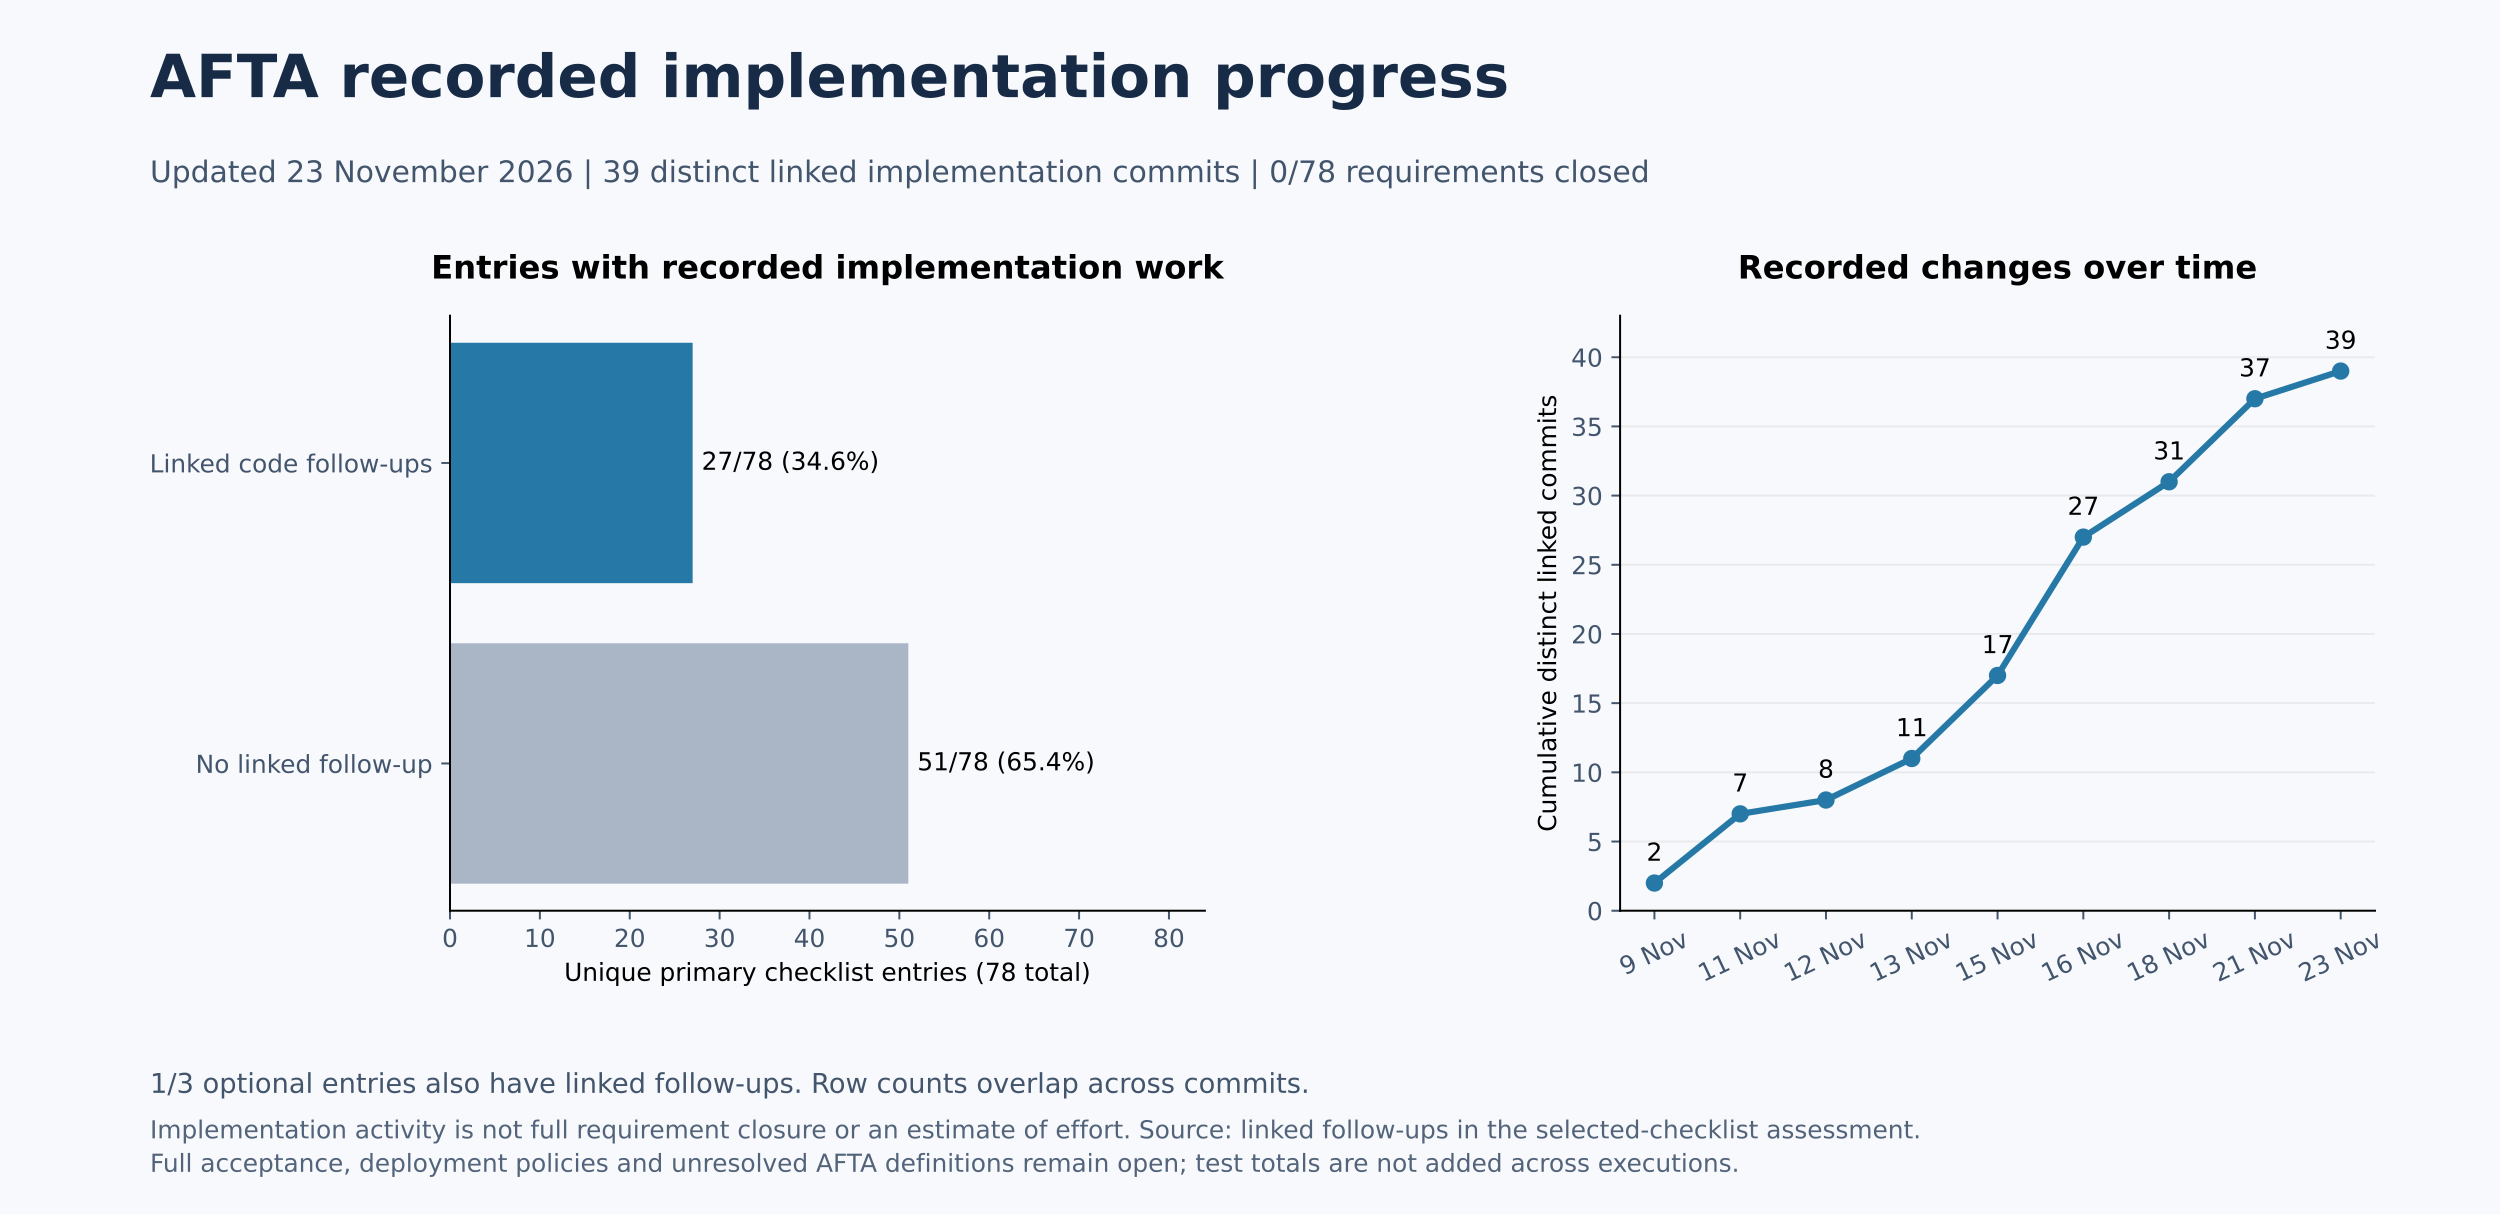
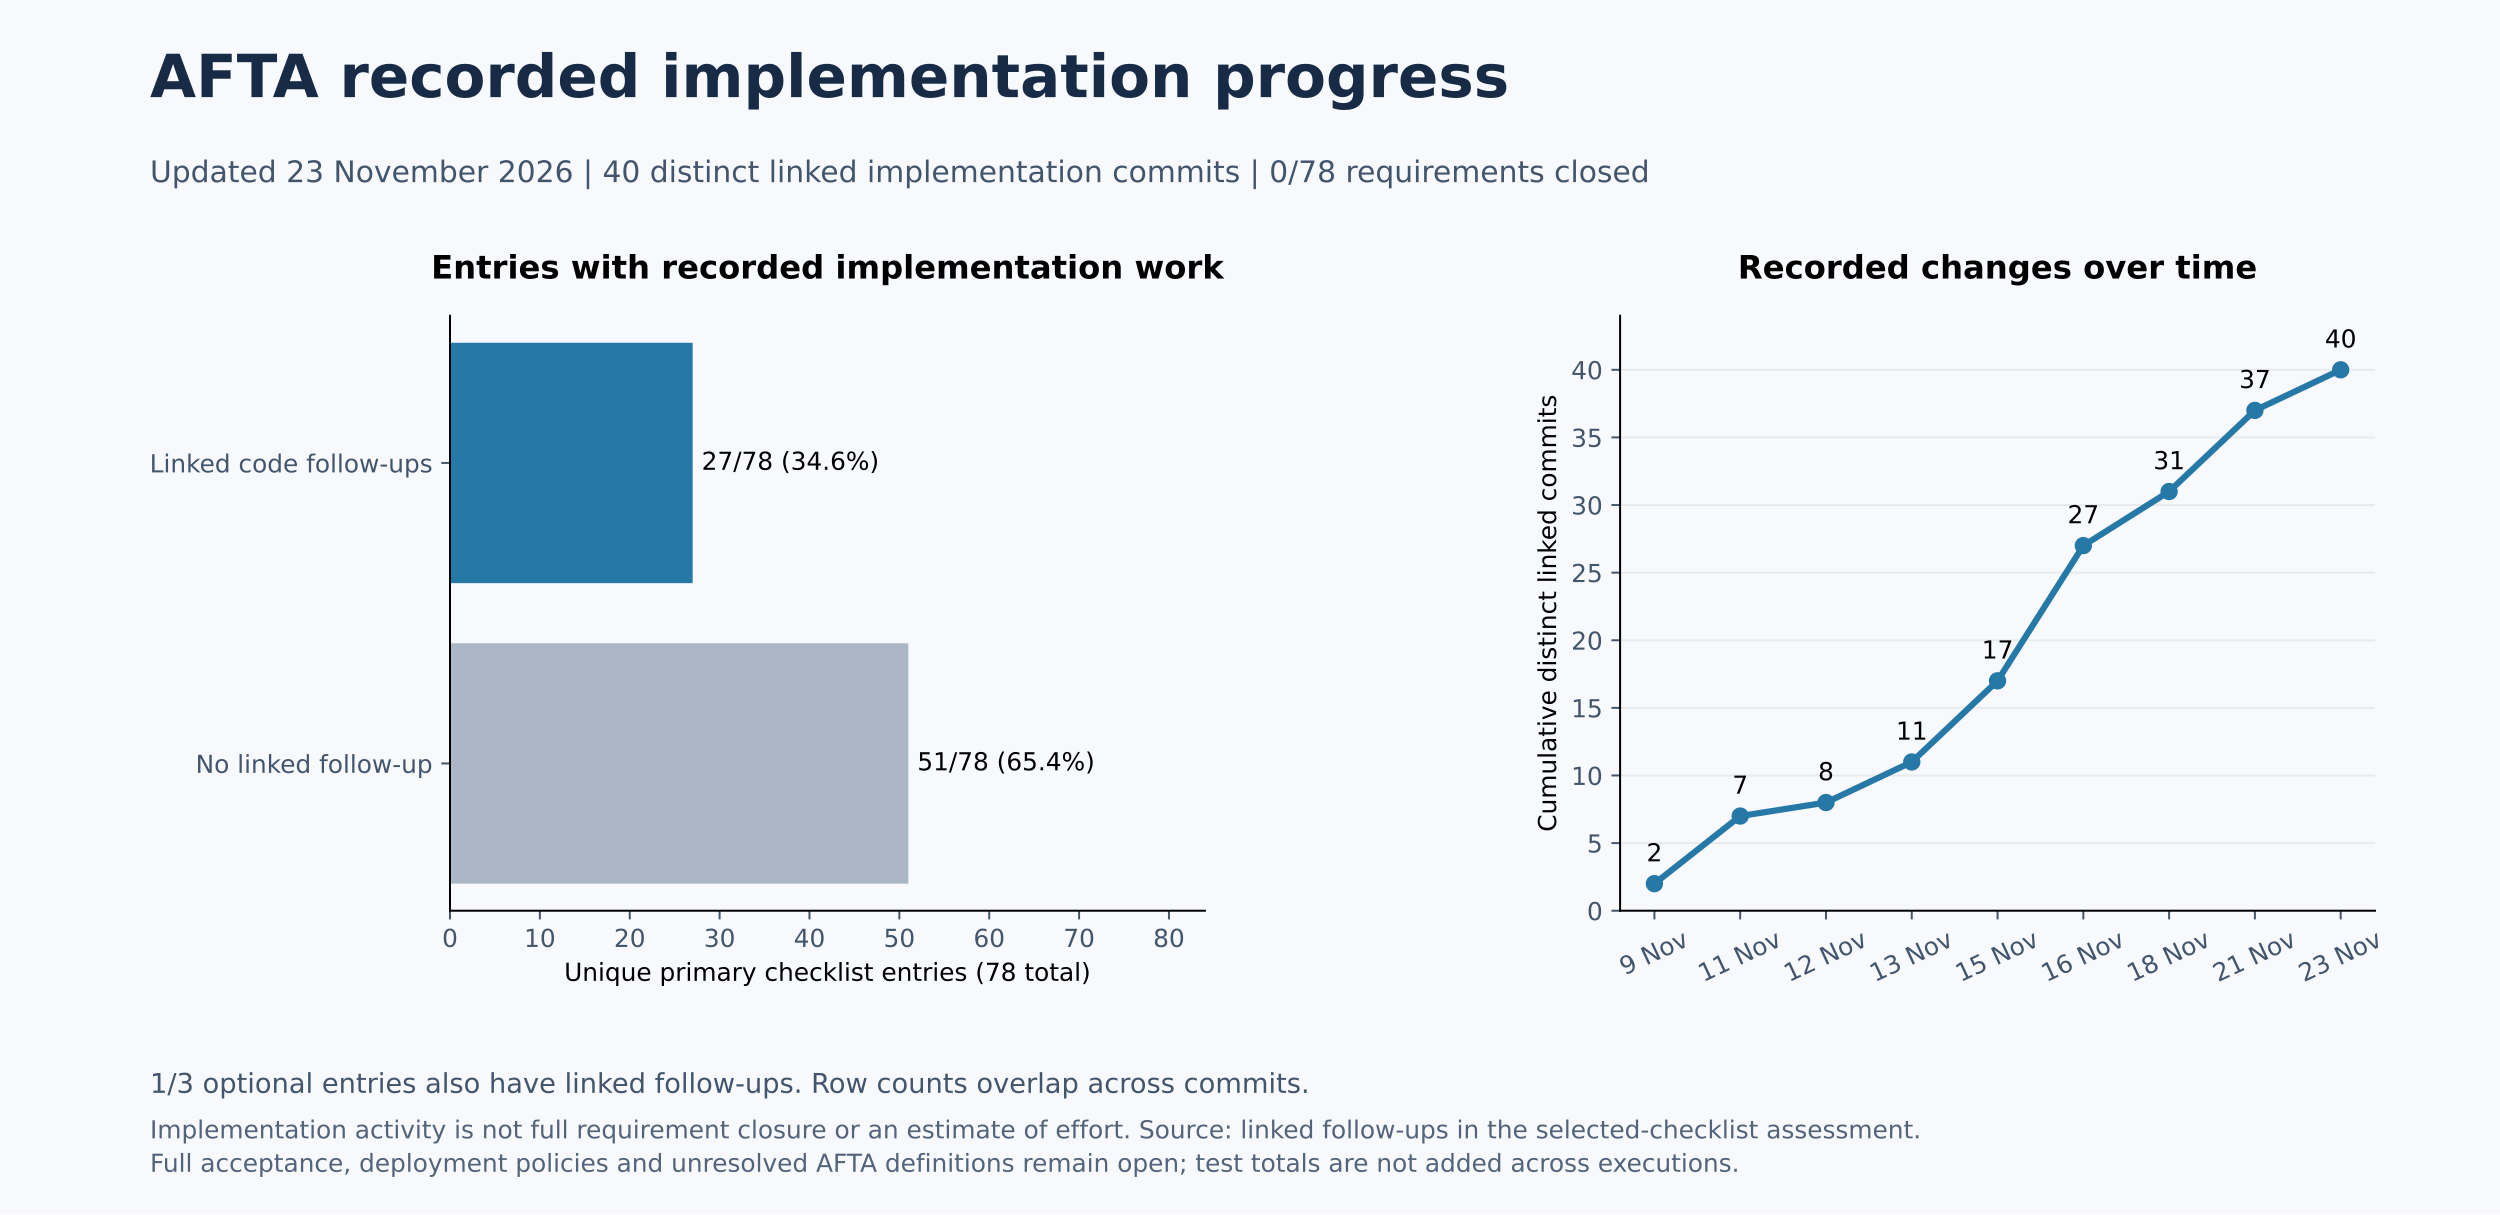
<svg xmlns="http://www.w3.org/2000/svg" xmlns:xlink="http://www.w3.org/1999/xlink" width="1008pt" height="489.6pt" viewBox="0 0 1008 489.6" version="1.1">
  <defs>
    <style type="text/css">*{stroke-linejoin: round; stroke-linecap: butt}</style>
  </defs>
  <g id="figure_1">
    <g id="patch_1">
      <path d="M 0 489.6 L 1008 489.6 L 1008 0 L 0 0 z " style="fill: #f7f9fc" />
    </g>
    <g id="axes_1">
      <g id="patch_2">
        <path d="M 181.44 367.2 L 485.816 367.2 L 485.816 127.296 L 181.44 127.296 z " style="fill: #f7f9fc" />
      </g>
      <g id="patch_3">
-         <path d="M 181.44 138.201 L 279.275 138.201 L 279.275 235.132 L 181.44 235.132 z " clip-path="url(#pcf2b8ee643)" style="fill: #2679a6" />
+         <path d="M 181.44 138.201 L 279.275 138.201 L 279.275 235.132 L 181.44 235.132 z " clip-path="url(#pd185cb9bb8)" style="fill: #2679a6" />
      </g>
      <g id="patch_4">
-         <path d="M 181.44 259.364 L 366.24 259.364 L 366.24 356.295 L 181.44 356.295 z " clip-path="url(#pcf2b8ee643)" style="fill: #aab6c5" />
+         <path d="M 181.44 259.364 L 366.24 259.364 L 366.24 356.295 L 181.44 356.295 z " clip-path="url(#pd185cb9bb8)" style="fill: #aab6c5" />
      </g>
      <g id="matplotlib.axis_1">
        <g id="xtick_1">
          <g id="line2d_1">
            <defs>
-               <path id="m15cdff1744" d="M 0 0 L 0 3.5 " style="stroke: #43556c; stroke-width: 0.8" />
+               <path id="mfe8393cfd6" d="M 0 0 L 0 3.5 " style="stroke: #43556c; stroke-width: 0.8" />
            </defs>
            <g>
-               <use xlink:href="#m15cdff1744" x="181.44" y="367.2" style="fill: #43556c; stroke: #43556c; stroke-width: 0.8" />
+               <use xlink:href="#mfe8393cfd6" x="181.44" y="367.2" style="fill: #43556c; stroke: #43556c; stroke-width: 0.8" />
            </g>
          </g>
          <g id="text_1">
            <text style="font-size: 10px; font-family: 'DejaVu Sans'; text-anchor: middle; fill: #43556c" x="181.44" y="381.798" transform="rotate(-0 181.44 381.7984)">0</text>
          </g>
        </g>
        <g id="xtick_2">
          <g id="line2d_2">
            <g>
-               <use xlink:href="#m15cdff1744" x="217.675" y="367.2" style="fill: #43556c; stroke: #43556c; stroke-width: 0.8" />
+               <use xlink:href="#mfe8393cfd6" x="217.675" y="367.2" style="fill: #43556c; stroke: #43556c; stroke-width: 0.8" />
            </g>
          </g>
          <g id="text_2">
            <text style="font-size: 10px; font-family: 'DejaVu Sans'; text-anchor: middle; fill: #43556c" x="217.675" y="381.798" transform="rotate(-0 217.6753 381.7984)">10</text>
          </g>
        </g>
        <g id="xtick_3">
          <g id="line2d_3">
            <g>
-               <use xlink:href="#m15cdff1744" x="253.911" y="367.2" style="fill: #43556c; stroke: #43556c; stroke-width: 0.8" />
+               <use xlink:href="#mfe8393cfd6" x="253.911" y="367.2" style="fill: #43556c; stroke: #43556c; stroke-width: 0.8" />
            </g>
          </g>
          <g id="text_3">
            <text style="font-size: 10px; font-family: 'DejaVu Sans'; text-anchor: middle; fill: #43556c" x="253.911" y="381.798" transform="rotate(-0 253.9106 381.7984)">20</text>
          </g>
        </g>
        <g id="xtick_4">
          <g id="line2d_4">
            <g>
-               <use xlink:href="#m15cdff1744" x="290.146" y="367.2" style="fill: #43556c; stroke: #43556c; stroke-width: 0.8" />
+               <use xlink:href="#mfe8393cfd6" x="290.146" y="367.2" style="fill: #43556c; stroke: #43556c; stroke-width: 0.8" />
            </g>
          </g>
          <g id="text_4">
            <text style="font-size: 10px; font-family: 'DejaVu Sans'; text-anchor: middle; fill: #43556c" x="290.146" y="381.798" transform="rotate(-0 290.1459 381.7984)">30</text>
          </g>
        </g>
        <g id="xtick_5">
          <g id="line2d_5">
            <g>
-               <use xlink:href="#m15cdff1744" x="326.381" y="367.2" style="fill: #43556c; stroke: #43556c; stroke-width: 0.8" />
+               <use xlink:href="#mfe8393cfd6" x="326.381" y="367.2" style="fill: #43556c; stroke: #43556c; stroke-width: 0.8" />
            </g>
          </g>
          <g id="text_5">
            <text style="font-size: 10px; font-family: 'DejaVu Sans'; text-anchor: middle; fill: #43556c" x="326.381" y="381.798" transform="rotate(-0 326.3812 381.7984)">40</text>
          </g>
        </g>
        <g id="xtick_6">
          <g id="line2d_6">
            <g>
-               <use xlink:href="#m15cdff1744" x="362.616" y="367.2" style="fill: #43556c; stroke: #43556c; stroke-width: 0.8" />
+               <use xlink:href="#mfe8393cfd6" x="362.616" y="367.2" style="fill: #43556c; stroke: #43556c; stroke-width: 0.8" />
            </g>
          </g>
          <g id="text_6">
            <text style="font-size: 10px; font-family: 'DejaVu Sans'; text-anchor: middle; fill: #43556c" x="362.616" y="381.798" transform="rotate(-0 362.6165 381.7984)">50</text>
          </g>
        </g>
        <g id="xtick_7">
          <g id="line2d_7">
            <g>
-               <use xlink:href="#m15cdff1744" x="398.852" y="367.2" style="fill: #43556c; stroke: #43556c; stroke-width: 0.8" />
+               <use xlink:href="#mfe8393cfd6" x="398.852" y="367.2" style="fill: #43556c; stroke: #43556c; stroke-width: 0.8" />
            </g>
          </g>
          <g id="text_7">
            <text style="font-size: 10px; font-family: 'DejaVu Sans'; text-anchor: middle; fill: #43556c" x="398.852" y="381.798" transform="rotate(-0 398.8518 381.7984)">60</text>
          </g>
        </g>
        <g id="xtick_8">
          <g id="line2d_8">
            <g>
-               <use xlink:href="#m15cdff1744" x="435.087" y="367.2" style="fill: #43556c; stroke: #43556c; stroke-width: 0.8" />
+               <use xlink:href="#mfe8393cfd6" x="435.087" y="367.2" style="fill: #43556c; stroke: #43556c; stroke-width: 0.8" />
            </g>
          </g>
          <g id="text_8">
            <text style="font-size: 10px; font-family: 'DejaVu Sans'; text-anchor: middle; fill: #43556c" x="435.087" y="381.798" transform="rotate(-0 435.0871 381.7984)">70</text>
          </g>
        </g>
        <g id="xtick_9">
          <g id="line2d_9">
            <g>
-               <use xlink:href="#m15cdff1744" x="471.322" y="367.2" style="fill: #43556c; stroke: #43556c; stroke-width: 0.8" />
+               <use xlink:href="#mfe8393cfd6" x="471.322" y="367.2" style="fill: #43556c; stroke: #43556c; stroke-width: 0.8" />
            </g>
          </g>
          <g id="text_9">
            <text style="font-size: 10px; font-family: 'DejaVu Sans'; text-anchor: middle; fill: #43556c" x="471.322" y="381.798" transform="rotate(-0 471.3224 381.7984)">80</text>
          </g>
        </g>
        <g id="text_10">
          <text style="font-size: 10px; font-family: 'DejaVu Sans'; text-anchor: middle" x="333.628" y="395.477" transform="rotate(-0 333.6282 395.4766)">Unique primary checklist entries (78 total)</text>
        </g>
      </g>
      <g id="matplotlib.axis_2">
        <g id="ytick_1">
          <g id="line2d_10">
            <defs>
-               <path id="m0b10ade887" d="M 0 0 L -3.5 0 " style="stroke: #43556c; stroke-width: 0.8" />
+               <path id="m2b26c92276" d="M 0 0 L -3.5 0 " style="stroke: #43556c; stroke-width: 0.8" />
            </defs>
            <g>
-               <use xlink:href="#m0b10ade887" x="181.44" y="186.666" style="fill: #43556c; stroke: #43556c; stroke-width: 0.8" />
+               <use xlink:href="#m2b26c92276" x="181.44" y="186.666" style="fill: #43556c; stroke: #43556c; stroke-width: 0.8" />
            </g>
          </g>
          <g id="text_11">
            <text style="font-size: 10px; font-family: 'DejaVu Sans'; text-anchor: end; fill: #43556c" x="174.44" y="190.465" transform="rotate(-0 174.44 190.4654)">Linked code follow-ups</text>
          </g>
        </g>
        <g id="ytick_2">
          <g id="line2d_11">
            <g>
-               <use xlink:href="#m0b10ade887" x="181.44" y="307.83" style="fill: #43556c; stroke: #43556c; stroke-width: 0.8" />
+               <use xlink:href="#m2b26c92276" x="181.44" y="307.83" style="fill: #43556c; stroke: #43556c; stroke-width: 0.8" />
            </g>
          </g>
          <g id="text_12">
            <text style="font-size: 10px; font-family: 'DejaVu Sans'; text-anchor: end; fill: #43556c" x="174.44" y="311.629" transform="rotate(-0 174.44 311.629)">No linked follow-up</text>
          </g>
        </g>
      </g>
      <g id="patch_5">
        <path d="M 181.44 367.2 L 181.44 127.296 " style="fill: none; stroke: #000000; stroke-width: 0.8; stroke-linejoin: miter; stroke-linecap: square" />
      </g>
      <g id="patch_6">
        <path d="M 181.44 367.2 L 485.816 367.2 " style="fill: none; stroke: #000000; stroke-width: 0.8; stroke-linejoin: miter; stroke-linecap: square" />
      </g>
      <g id="text_13">
        <text style="font-size: 10px; font-family: 'DejaVu Sans'; text-anchor: start" x="282.899" y="189.426" transform="rotate(-0 282.8988 189.4256)">27/78 (34.6%)</text>
      </g>
      <g id="text_14">
        <text style="font-size: 10px; font-family: 'DejaVu Sans'; text-anchor: start" x="369.864" y="310.589" transform="rotate(-0 369.8635 310.5892)">51/78 (65.4%)</text>
      </g>
      <g id="text_15">
        <text style="font-weight: 700; font-size: 13px; font-family: 'DejaVu Sans'; text-anchor: middle" x="333.628" y="112.296" transform="rotate(-0 333.6282 112.296)">Entries with recorded implementation work</text>
      </g>
    </g>
    <g id="axes_2">
      <g id="patch_7">
        <path d="M 653.224 367.2 L 957.6 367.2 L 957.6 127.296 L 653.224 127.296 z " style="fill: #f7f9fc" />
      </g>
      <g id="matplotlib.axis_3">
        <g id="xtick_10">
          <g id="line2d_12">
            <g>
-               <use xlink:href="#m15cdff1744" x="667.059" y="367.2" style="fill: #43556c; stroke: #43556c; stroke-width: 0.8" />
+               <use xlink:href="#mfe8393cfd6" x="667.059" y="367.2" style="fill: #43556c; stroke: #43556c; stroke-width: 0.8" />
            </g>
          </g>
          <g id="text_16">
            <text style="font-size: 10px; font-family: 'DejaVu Sans'; fill: #43556c" transform="translate(655.0566 393.3675) rotate(-25)">9 Nov</text>
          </g>
        </g>
        <g id="xtick_11">
          <g id="line2d_13">
            <g>
-               <use xlink:href="#m15cdff1744" x="701.647" y="367.2" style="fill: #43556c; stroke: #43556c; stroke-width: 0.8" />
+               <use xlink:href="#mfe8393cfd6" x="701.647" y="367.2" style="fill: #43556c; stroke: #43556c; stroke-width: 0.8" />
            </g>
          </g>
          <g id="text_17">
            <text style="font-size: 10px; font-family: 'DejaVu Sans'; fill: #43556c" transform="translate(686.7617 396.0565) rotate(-25)">11 Nov</text>
          </g>
        </g>
        <g id="xtick_12">
          <g id="line2d_14">
            <g>
-               <use xlink:href="#m15cdff1744" x="736.235" y="367.2" style="fill: #43556c; stroke: #43556c; stroke-width: 0.8" />
+               <use xlink:href="#mfe8393cfd6" x="736.235" y="367.2" style="fill: #43556c; stroke: #43556c; stroke-width: 0.8" />
            </g>
          </g>
          <g id="text_18">
            <text style="font-size: 10px; font-family: 'DejaVu Sans'; fill: #43556c" transform="translate(721.3499 396.0565) rotate(-25)">12 Nov</text>
          </g>
        </g>
        <g id="xtick_13">
          <g id="line2d_15">
            <g>
-               <use xlink:href="#m15cdff1744" x="770.824" y="367.2" style="fill: #43556c; stroke: #43556c; stroke-width: 0.8" />
+               <use xlink:href="#mfe8393cfd6" x="770.824" y="367.2" style="fill: #43556c; stroke: #43556c; stroke-width: 0.8" />
            </g>
          </g>
          <g id="text_19">
            <text style="font-size: 10px; font-family: 'DejaVu Sans'; fill: #43556c" transform="translate(755.9381 396.0565) rotate(-25)">13 Nov</text>
          </g>
        </g>
        <g id="xtick_14">
          <g id="line2d_16">
            <g>
-               <use xlink:href="#m15cdff1744" x="805.412" y="367.2" style="fill: #43556c; stroke: #43556c; stroke-width: 0.8" />
+               <use xlink:href="#mfe8393cfd6" x="805.412" y="367.2" style="fill: #43556c; stroke: #43556c; stroke-width: 0.8" />
            </g>
          </g>
          <g id="text_20">
            <text style="font-size: 10px; font-family: 'DejaVu Sans'; fill: #43556c" transform="translate(790.5264 396.0565) rotate(-25)">15 Nov</text>
          </g>
        </g>
        <g id="xtick_15">
          <g id="line2d_17">
            <g>
-               <use xlink:href="#m15cdff1744" x="840" y="367.2" style="fill: #43556c; stroke: #43556c; stroke-width: 0.8" />
+               <use xlink:href="#mfe8393cfd6" x="840" y="367.2" style="fill: #43556c; stroke: #43556c; stroke-width: 0.8" />
            </g>
          </g>
          <g id="text_21">
            <text style="font-size: 10px; font-family: 'DejaVu Sans'; fill: #43556c" transform="translate(825.1146 396.0565) rotate(-25)">16 Nov</text>
          </g>
        </g>
        <g id="xtick_16">
          <g id="line2d_18">
            <g>
-               <use xlink:href="#m15cdff1744" x="874.588" y="367.2" style="fill: #43556c; stroke: #43556c; stroke-width: 0.8" />
+               <use xlink:href="#mfe8393cfd6" x="874.588" y="367.2" style="fill: #43556c; stroke: #43556c; stroke-width: 0.8" />
            </g>
          </g>
          <g id="text_22">
            <text style="font-size: 10px; font-family: 'DejaVu Sans'; fill: #43556c" transform="translate(859.7028 396.0565) rotate(-25)">18 Nov</text>
          </g>
        </g>
        <g id="xtick_17">
          <g id="line2d_19">
            <g>
-               <use xlink:href="#m15cdff1744" x="909.176" y="367.2" style="fill: #43556c; stroke: #43556c; stroke-width: 0.8" />
+               <use xlink:href="#mfe8393cfd6" x="909.176" y="367.2" style="fill: #43556c; stroke: #43556c; stroke-width: 0.8" />
            </g>
          </g>
          <g id="text_23">
            <text style="font-size: 10px; font-family: 'DejaVu Sans'; fill: #43556c" transform="translate(894.2911 396.0565) rotate(-25)">21 Nov</text>
          </g>
        </g>
        <g id="xtick_18">
          <g id="line2d_20">
            <g>
-               <use xlink:href="#m15cdff1744" x="943.765" y="367.2" style="fill: #43556c; stroke: #43556c; stroke-width: 0.8" />
+               <use xlink:href="#mfe8393cfd6" x="943.765" y="367.2" style="fill: #43556c; stroke: #43556c; stroke-width: 0.8" />
            </g>
          </g>
          <g id="text_24">
            <text style="font-size: 10px; font-family: 'DejaVu Sans'; fill: #43556c" transform="translate(928.8793 396.0565) rotate(-25)">23 Nov</text>
          </g>
        </g>
      </g>
      <g id="matplotlib.axis_4">
        <g id="ytick_3">
          <g id="line2d_21">
-             <path d="M 653.224 367.2 L 957.6 367.2 " clip-path="url(#p9587b3b632)" style="fill: none; stroke: #b0b0b0; stroke-opacity: 0.2; stroke-width: 0.8; stroke-linecap: square" />
+             <path d="M 653.224 367.2 L 957.6 367.2 " clip-path="url(#p2eb993121f)" style="fill: none; stroke: #b0b0b0; stroke-opacity: 0.2; stroke-width: 0.8; stroke-linecap: square" />
          </g>
          <g id="line2d_22">
            <g>
-               <use xlink:href="#m0b10ade887" x="653.224" y="367.2" style="fill: #43556c; stroke: #43556c; stroke-width: 0.8" />
+               <use xlink:href="#m2b26c92276" x="653.224" y="367.2" style="fill: #43556c; stroke: #43556c; stroke-width: 0.8" />
            </g>
          </g>
          <g id="text_25">
            <text style="font-size: 10px; font-family: 'DejaVu Sans'; text-anchor: end; fill: #43556c" x="646.224" y="370.999" transform="rotate(-0 646.2235 370.9992)">0</text>
          </g>
        </g>
        <g id="ytick_4">
          <g id="line2d_23">
-             <path d="M 653.224 339.304 L 957.6 339.304 " clip-path="url(#p9587b3b632)" style="fill: none; stroke: #b0b0b0; stroke-opacity: 0.2; stroke-width: 0.8; stroke-linecap: square" />
+             <path d="M 653.224 339.938 L 957.6 339.938 " clip-path="url(#p2eb993121f)" style="fill: none; stroke: #b0b0b0; stroke-opacity: 0.2; stroke-width: 0.8; stroke-linecap: square" />
          </g>
          <g id="line2d_24">
            <g>
-               <use xlink:href="#m0b10ade887" x="653.224" y="339.304" style="fill: #43556c; stroke: #43556c; stroke-width: 0.8" />
+               <use xlink:href="#m2b26c92276" x="653.224" y="339.938" style="fill: #43556c; stroke: #43556c; stroke-width: 0.8" />
            </g>
          </g>
          <g id="text_26">
-             <text style="font-size: 10px; font-family: 'DejaVu Sans'; text-anchor: end; fill: #43556c" x="646.224" y="343.103" transform="rotate(-0 646.2235 343.1034)">5</text>
+             <text style="font-size: 10px; font-family: 'DejaVu Sans'; text-anchor: end; fill: #43556c" x="646.224" y="343.737" transform="rotate(-0 646.2235 343.7374)">5</text>
          </g>
        </g>
        <g id="ytick_5">
          <g id="line2d_25">
-             <path d="M 653.224 311.408 L 957.6 311.408 " clip-path="url(#p9587b3b632)" style="fill: none; stroke: #b0b0b0; stroke-opacity: 0.2; stroke-width: 0.8; stroke-linecap: square" />
+             <path d="M 653.224 312.676 L 957.6 312.676 " clip-path="url(#p2eb993121f)" style="fill: none; stroke: #b0b0b0; stroke-opacity: 0.2; stroke-width: 0.8; stroke-linecap: square" />
          </g>
          <g id="line2d_26">
            <g>
-               <use xlink:href="#m0b10ade887" x="653.224" y="311.408" style="fill: #43556c; stroke: #43556c; stroke-width: 0.8" />
+               <use xlink:href="#m2b26c92276" x="653.224" y="312.676" style="fill: #43556c; stroke: #43556c; stroke-width: 0.8" />
            </g>
          </g>
          <g id="text_27">
-             <text style="font-size: 10px; font-family: 'DejaVu Sans'; text-anchor: end; fill: #43556c" x="646.224" y="315.208" transform="rotate(-0 646.2235 315.2076)">10</text>
+             <text style="font-size: 10px; font-family: 'DejaVu Sans'; text-anchor: end; fill: #43556c" x="646.224" y="316.476" transform="rotate(-0 646.2235 316.4756)">10</text>
          </g>
        </g>
        <g id="ytick_6">
          <g id="line2d_27">
-             <path d="M 653.224 283.513 L 957.6 283.513 " clip-path="url(#p9587b3b632)" style="fill: none; stroke: #b0b0b0; stroke-opacity: 0.2; stroke-width: 0.8; stroke-linecap: square" />
+             <path d="M 653.224 285.415 L 957.6 285.415 " clip-path="url(#p2eb993121f)" style="fill: none; stroke: #b0b0b0; stroke-opacity: 0.2; stroke-width: 0.8; stroke-linecap: square" />
          </g>
          <g id="line2d_28">
            <g>
-               <use xlink:href="#m0b10ade887" x="653.224" y="283.513" style="fill: #43556c; stroke: #43556c; stroke-width: 0.8" />
+               <use xlink:href="#m2b26c92276" x="653.224" y="285.415" style="fill: #43556c; stroke: #43556c; stroke-width: 0.8" />
            </g>
          </g>
          <g id="text_28">
-             <text style="font-size: 10px; font-family: 'DejaVu Sans'; text-anchor: end; fill: #43556c" x="646.224" y="287.312" transform="rotate(-0 646.2235 287.3118)">15</text>
+             <text style="font-size: 10px; font-family: 'DejaVu Sans'; text-anchor: end; fill: #43556c" x="646.224" y="289.214" transform="rotate(-0 646.2235 289.2138)">15</text>
          </g>
        </g>
        <g id="ytick_7">
          <g id="line2d_29">
-             <path d="M 653.224 255.617 L 957.6 255.617 " clip-path="url(#p9587b3b632)" style="fill: none; stroke: #b0b0b0; stroke-opacity: 0.2; stroke-width: 0.8; stroke-linecap: square" />
+             <path d="M 653.224 258.153 L 957.6 258.153 " clip-path="url(#p2eb993121f)" style="fill: none; stroke: #b0b0b0; stroke-opacity: 0.2; stroke-width: 0.8; stroke-linecap: square" />
          </g>
          <g id="line2d_30">
            <g>
-               <use xlink:href="#m0b10ade887" x="653.224" y="255.617" style="fill: #43556c; stroke: #43556c; stroke-width: 0.8" />
+               <use xlink:href="#m2b26c92276" x="653.224" y="258.153" style="fill: #43556c; stroke: #43556c; stroke-width: 0.8" />
            </g>
          </g>
          <g id="text_29">
-             <text style="font-size: 10px; font-family: 'DejaVu Sans'; text-anchor: end; fill: #43556c" x="646.224" y="259.416" transform="rotate(-0 646.2235 259.416)">20</text>
+             <text style="font-size: 10px; font-family: 'DejaVu Sans'; text-anchor: end; fill: #43556c" x="646.224" y="261.952" transform="rotate(-0 646.2235 261.9519)">20</text>
          </g>
        </g>
        <g id="ytick_8">
          <g id="line2d_31">
-             <path d="M 653.224 227.721 L 957.6 227.721 " clip-path="url(#p9587b3b632)" style="fill: none; stroke: #b0b0b0; stroke-opacity: 0.2; stroke-width: 0.8; stroke-linecap: square" />
+             <path d="M 653.224 230.891 L 957.6 230.891 " clip-path="url(#p2eb993121f)" style="fill: none; stroke: #b0b0b0; stroke-opacity: 0.2; stroke-width: 0.8; stroke-linecap: square" />
          </g>
          <g id="line2d_32">
            <g>
-               <use xlink:href="#m0b10ade887" x="653.224" y="227.721" style="fill: #43556c; stroke: #43556c; stroke-width: 0.8" />
+               <use xlink:href="#m2b26c92276" x="653.224" y="230.891" style="fill: #43556c; stroke: #43556c; stroke-width: 0.8" />
            </g>
          </g>
          <g id="text_30">
-             <text style="font-size: 10px; font-family: 'DejaVu Sans'; text-anchor: end; fill: #43556c" x="646.224" y="231.52" transform="rotate(-0 646.2235 231.5201)">25</text>
+             <text style="font-size: 10px; font-family: 'DejaVu Sans'; text-anchor: end; fill: #43556c" x="646.224" y="234.69" transform="rotate(-0 646.2235 234.6901)">25</text>
          </g>
        </g>
        <g id="ytick_9">
          <g id="line2d_33">
-             <path d="M 653.224 199.825 L 957.6 199.825 " clip-path="url(#p9587b3b632)" style="fill: none; stroke: #b0b0b0; stroke-opacity: 0.2; stroke-width: 0.8; stroke-linecap: square" />
+             <path d="M 653.224 203.629 L 957.6 203.629 " clip-path="url(#p2eb993121f)" style="fill: none; stroke: #b0b0b0; stroke-opacity: 0.2; stroke-width: 0.8; stroke-linecap: square" />
          </g>
          <g id="line2d_34">
            <g>
-               <use xlink:href="#m0b10ade887" x="653.224" y="199.825" style="fill: #43556c; stroke: #43556c; stroke-width: 0.8" />
+               <use xlink:href="#m2b26c92276" x="653.224" y="203.629" style="fill: #43556c; stroke: #43556c; stroke-width: 0.8" />
            </g>
          </g>
          <g id="text_31">
-             <text style="font-size: 10px; font-family: 'DejaVu Sans'; text-anchor: end; fill: #43556c" x="646.224" y="203.624" transform="rotate(-0 646.2235 203.6243)">30</text>
+             <text style="font-size: 10px; font-family: 'DejaVu Sans'; text-anchor: end; fill: #43556c" x="646.224" y="207.428" transform="rotate(-0 646.2235 207.4283)">30</text>
          </g>
        </g>
        <g id="ytick_10">
          <g id="line2d_35">
-             <path d="M 653.224 171.929 L 957.6 171.929 " clip-path="url(#p9587b3b632)" style="fill: none; stroke: #b0b0b0; stroke-opacity: 0.2; stroke-width: 0.8; stroke-linecap: square" />
+             <path d="M 653.224 176.367 L 957.6 176.367 " clip-path="url(#p2eb993121f)" style="fill: none; stroke: #b0b0b0; stroke-opacity: 0.2; stroke-width: 0.8; stroke-linecap: square" />
          </g>
          <g id="line2d_36">
            <g>
-               <use xlink:href="#m0b10ade887" x="653.224" y="171.929" style="fill: #43556c; stroke: #43556c; stroke-width: 0.8" />
+               <use xlink:href="#m2b26c92276" x="653.224" y="176.367" style="fill: #43556c; stroke: #43556c; stroke-width: 0.8" />
            </g>
          </g>
          <g id="text_32">
-             <text style="font-size: 10px; font-family: 'DejaVu Sans'; text-anchor: end; fill: #43556c" x="646.224" y="175.729" transform="rotate(-0 646.2235 175.7285)">35</text>
+             <text style="font-size: 10px; font-family: 'DejaVu Sans'; text-anchor: end; fill: #43556c" x="646.224" y="180.166" transform="rotate(-0 646.2235 180.1665)">35</text>
          </g>
        </g>
        <g id="ytick_11">
          <g id="line2d_37">
-             <path d="M 653.224 144.033 L 957.6 144.033 " clip-path="url(#p9587b3b632)" style="fill: none; stroke: #b0b0b0; stroke-opacity: 0.2; stroke-width: 0.8; stroke-linecap: square" />
+             <path d="M 653.224 149.105 L 957.6 149.105 " clip-path="url(#p2eb993121f)" style="fill: none; stroke: #b0b0b0; stroke-opacity: 0.2; stroke-width: 0.8; stroke-linecap: square" />
          </g>
          <g id="line2d_38">
            <g>
-               <use xlink:href="#m0b10ade887" x="653.224" y="144.033" style="fill: #43556c; stroke: #43556c; stroke-width: 0.8" />
+               <use xlink:href="#m2b26c92276" x="653.224" y="149.105" style="fill: #43556c; stroke: #43556c; stroke-width: 0.8" />
            </g>
          </g>
          <g id="text_33">
-             <text style="font-size: 10px; font-family: 'DejaVu Sans'; text-anchor: end; fill: #43556c" x="646.224" y="147.833" transform="rotate(-0 646.2235 147.8327)">40</text>
+             <text style="font-size: 10px; font-family: 'DejaVu Sans'; text-anchor: end; fill: #43556c" x="646.224" y="152.905" transform="rotate(-0 646.2235 152.9047)">40</text>
          </g>
        </g>
        <g id="text_34">
          <text style="font-size: 10px; font-family: 'DejaVu Sans'; text-anchor: middle" x="627.419" y="247.248" transform="rotate(-90 627.4188 247.248)">Cumulative distinct linked commits</text>
        </g>
      </g>
      <g id="line2d_39">
-         <path d="M 667.059 356.042 L 701.647 328.146 L 736.235 322.567 L 770.824 305.829 L 805.412 272.354 L 840 216.563 L 874.588 194.246 L 909.176 160.771 L 943.765 149.613 " clip-path="url(#p9587b3b632)" style="fill: none; stroke: #2679a6; stroke-width: 2.5; stroke-linecap: square" />
+         <path d="M 667.059 356.295 L 701.647 329.033 L 736.235 323.581 L 770.824 307.224 L 805.412 274.51 L 840 219.986 L 874.588 198.177 L 909.176 165.463 L 943.765 149.105 " clip-path="url(#p2eb993121f)" style="fill: none; stroke: #2679a6; stroke-width: 2.5; stroke-linecap: square" />
        <defs>
-           <path id="m97e45f606f" d="M 0 3 C 0.796 3 1.559 2.684 2.121 2.121 C 2.684 1.559 3 0.796 3 0 C 3 -0.796 2.684 -1.559 2.121 -2.121 C 1.559 -2.684 0.796 -3 0 -3 C -0.796 -3 -1.559 -2.684 -2.121 -2.121 C -2.684 -1.559 -3 -0.796 -3 0 C -3 0.796 -2.684 1.559 -2.121 2.121 C -1.559 2.684 -0.796 3 0 3 z " style="stroke: #2679a6" />
+           <path id="mf07dc67310" d="M 0 3 C 0.796 3 1.559 2.684 2.121 2.121 C 2.684 1.559 3 0.796 3 0 C 3 -0.796 2.684 -1.559 2.121 -2.121 C 1.559 -2.684 0.796 -3 0 -3 C -0.796 -3 -1.559 -2.684 -2.121 -2.121 C -2.684 -1.559 -3 -0.796 -3 0 C -3 0.796 -2.684 1.559 -2.121 2.121 C -1.559 2.684 -0.796 3 0 3 z " style="stroke: #2679a6" />
        </defs>
-         <g clip-path="url(#p9587b3b632)">
-           <use xlink:href="#m97e45f606f" x="667.059" y="356.042" style="fill: #2679a6; stroke: #2679a6" />
-           <use xlink:href="#m97e45f606f" x="701.647" y="328.146" style="fill: #2679a6; stroke: #2679a6" />
-           <use xlink:href="#m97e45f606f" x="736.235" y="322.567" style="fill: #2679a6; stroke: #2679a6" />
-           <use xlink:href="#m97e45f606f" x="770.824" y="305.829" style="fill: #2679a6; stroke: #2679a6" />
-           <use xlink:href="#m97e45f606f" x="805.412" y="272.354" style="fill: #2679a6; stroke: #2679a6" />
-           <use xlink:href="#m97e45f606f" x="840" y="216.563" style="fill: #2679a6; stroke: #2679a6" />
-           <use xlink:href="#m97e45f606f" x="874.588" y="194.246" style="fill: #2679a6; stroke: #2679a6" />
-           <use xlink:href="#m97e45f606f" x="909.176" y="160.771" style="fill: #2679a6; stroke: #2679a6" />
-           <use xlink:href="#m97e45f606f" x="943.765" y="149.613" style="fill: #2679a6; stroke: #2679a6" />
+         <g clip-path="url(#p2eb993121f)">
+           <use xlink:href="#mf07dc67310" x="667.059" y="356.295" style="fill: #2679a6; stroke: #2679a6" />
+           <use xlink:href="#mf07dc67310" x="701.647" y="329.033" style="fill: #2679a6; stroke: #2679a6" />
+           <use xlink:href="#mf07dc67310" x="736.235" y="323.581" style="fill: #2679a6; stroke: #2679a6" />
+           <use xlink:href="#mf07dc67310" x="770.824" y="307.224" style="fill: #2679a6; stroke: #2679a6" />
+           <use xlink:href="#mf07dc67310" x="805.412" y="274.51" style="fill: #2679a6; stroke: #2679a6" />
+           <use xlink:href="#mf07dc67310" x="840" y="219.986" style="fill: #2679a6; stroke: #2679a6" />
+           <use xlink:href="#mf07dc67310" x="874.588" y="198.177" style="fill: #2679a6; stroke: #2679a6" />
+           <use xlink:href="#mf07dc67310" x="909.176" y="165.463" style="fill: #2679a6; stroke: #2679a6" />
+           <use xlink:href="#mf07dc67310" x="943.765" y="149.105" style="fill: #2679a6; stroke: #2679a6" />
        </g>
      </g>
      <g id="patch_8">
        <path d="M 653.224 367.2 L 653.224 127.296 " style="fill: none; stroke: #000000; stroke-width: 0.8; stroke-linejoin: miter; stroke-linecap: square" />
      </g>
      <g id="patch_9">
        <path d="M 653.224 367.2 L 957.6 367.2 " style="fill: none; stroke: #000000; stroke-width: 0.8; stroke-linejoin: miter; stroke-linecap: square" />
      </g>
      <g id="text_35">
-         <text style="font-size: 10px; font-family: 'DejaVu Sans'; text-anchor: middle" x="667.059" y="347.042" transform="rotate(-0 667.0588 347.0417)">2</text>
+         <text style="font-size: 10px; font-family: 'DejaVu Sans'; text-anchor: middle" x="667.059" y="347.295" transform="rotate(-0 667.0588 347.2953)">2</text>
      </g>
      <g id="text_36">
-         <text style="font-size: 10px; font-family: 'DejaVu Sans'; text-anchor: middle" x="701.647" y="319.146" transform="rotate(-0 701.6471 319.1459)">7</text>
+         <text style="font-size: 10px; font-family: 'DejaVu Sans'; text-anchor: middle" x="701.647" y="320.033" transform="rotate(-0 701.6471 320.0335)">7</text>
      </g>
      <g id="text_37">
-         <text style="font-size: 10px; font-family: 'DejaVu Sans'; text-anchor: middle" x="736.235" y="313.567" transform="rotate(-0 736.2353 313.5667)">8</text>
+         <text style="font-size: 10px; font-family: 'DejaVu Sans'; text-anchor: middle" x="736.235" y="314.581" transform="rotate(-0 736.2353 314.5811)">8</text>
      </g>
      <g id="text_38">
-         <text style="font-size: 10px; font-family: 'DejaVu Sans'; text-anchor: middle" x="770.824" y="296.829" transform="rotate(-0 770.8235 296.8292)">11</text>
+         <text style="font-size: 10px; font-family: 'DejaVu Sans'; text-anchor: middle" x="770.824" y="298.224" transform="rotate(-0 770.8235 298.224)">11</text>
      </g>
      <g id="text_39">
-         <text style="font-size: 10px; font-family: 'DejaVu Sans'; text-anchor: middle" x="805.412" y="263.354" transform="rotate(-0 805.4118 263.3542)">17</text>
+         <text style="font-size: 10px; font-family: 'DejaVu Sans'; text-anchor: middle" x="805.412" y="265.51" transform="rotate(-0 805.4118 265.5098)">17</text>
      </g>
      <g id="text_40">
-         <text style="font-size: 10px; font-family: 'DejaVu Sans'; text-anchor: middle" x="840" y="207.563" transform="rotate(-0 840 207.5626)">27</text>
+         <text style="font-size: 10px; font-family: 'DejaVu Sans'; text-anchor: middle" x="840" y="210.986" transform="rotate(-0 840 210.9862)">27</text>
      </g>
      <g id="text_41">
-         <text style="font-size: 10px; font-family: 'DejaVu Sans'; text-anchor: middle" x="874.588" y="185.246" transform="rotate(-0 874.5882 185.246)">31</text>
+         <text style="font-size: 10px; font-family: 'DejaVu Sans'; text-anchor: middle" x="874.588" y="189.177" transform="rotate(-0 874.5882 189.1767)">31</text>
      </g>
      <g id="text_42">
-         <text style="font-size: 10px; font-family: 'DejaVu Sans'; text-anchor: middle" x="909.176" y="151.771" transform="rotate(-0 909.1765 151.771)">37</text>
+         <text style="font-size: 10px; font-family: 'DejaVu Sans'; text-anchor: middle" x="909.176" y="156.463" transform="rotate(-0 909.1765 156.4625)">37</text>
      </g>
      <g id="text_43">
-         <text style="font-size: 10px; font-family: 'DejaVu Sans'; text-anchor: middle" x="943.765" y="140.613" transform="rotate(-0 943.7647 140.6127)">39</text>
+         <text style="font-size: 10px; font-family: 'DejaVu Sans'; text-anchor: middle" x="943.765" y="140.105" transform="rotate(-0 943.7647 140.1055)">40</text>
      </g>
      <g id="text_44">
        <text style="font-weight: 700; font-size: 13px; font-family: 'DejaVu Sans'; text-anchor: middle" x="805.412" y="112.296" transform="rotate(-0 805.4118 112.296)">Recorded changes over time</text>
      </g>
    </g>
    <g id="text_45">
      <text style="font-weight: 700; font-size: 24px; font-family: 'DejaVu Sans'; text-anchor: start; fill: #172b46" x="60.48" y="39.168" transform="rotate(-0 60.48 39.168)">AFTA recorded implementation progress</text>
    </g>
    <g id="text_46">
-       <text style="font-size: 12px; font-family: 'DejaVu Sans'; text-anchor: start; fill: #43556c" x="60.48" y="73.44" transform="rotate(-0 60.48 73.44)">Updated 23 November 2026 | 39 distinct linked implementation commits | 0/78 requirements closed</text>
+       <text style="font-size: 12px; font-family: 'DejaVu Sans'; text-anchor: start; fill: #43556c" x="60.48" y="73.44" transform="rotate(-0 60.48 73.44)">Updated 23 November 2026 | 40 distinct linked implementation commits | 0/78 requirements closed</text>
    </g>
    <g id="text_47">
      <text style="font-size: 11px; font-family: 'DejaVu Sans'; text-anchor: start; fill: #43556c" x="60.48" y="440.64" transform="rotate(-0 60.48 440.64)">1/3 optional entries also have linked follow-ups. Row counts overlap across commits.</text>
    </g>
    <g id="text_48">
      <text style="font-size: 10px; font-family: 'DejaVu Sans'; fill: #52637a" transform="translate(60.48 458.9867)">Implementation activity is not full requirement closure or an estimate of effort. Source: linked follow-ups in the selected-checklist assessment.</text>
      <text style="font-size: 10px; font-family: 'DejaVu Sans'; fill: #52637a" transform="translate(60.48 472.464)">Full acceptance, deployment policies and unresolved AFTA definitions remain open; test totals are not added across executions.</text>
    </g>
  </g>
  <defs>
-     <clipPath id="pcf2b8ee643">
+     <clipPath id="pd185cb9bb8">
      <rect x="181.44" y="127.296" width="304.376" height="239.904" />
    </clipPath>
-     <clipPath id="p9587b3b632">
+     <clipPath id="p2eb993121f">
      <rect x="653.224" y="127.296" width="304.376" height="239.904" />
    </clipPath>
  </defs>
</svg>
